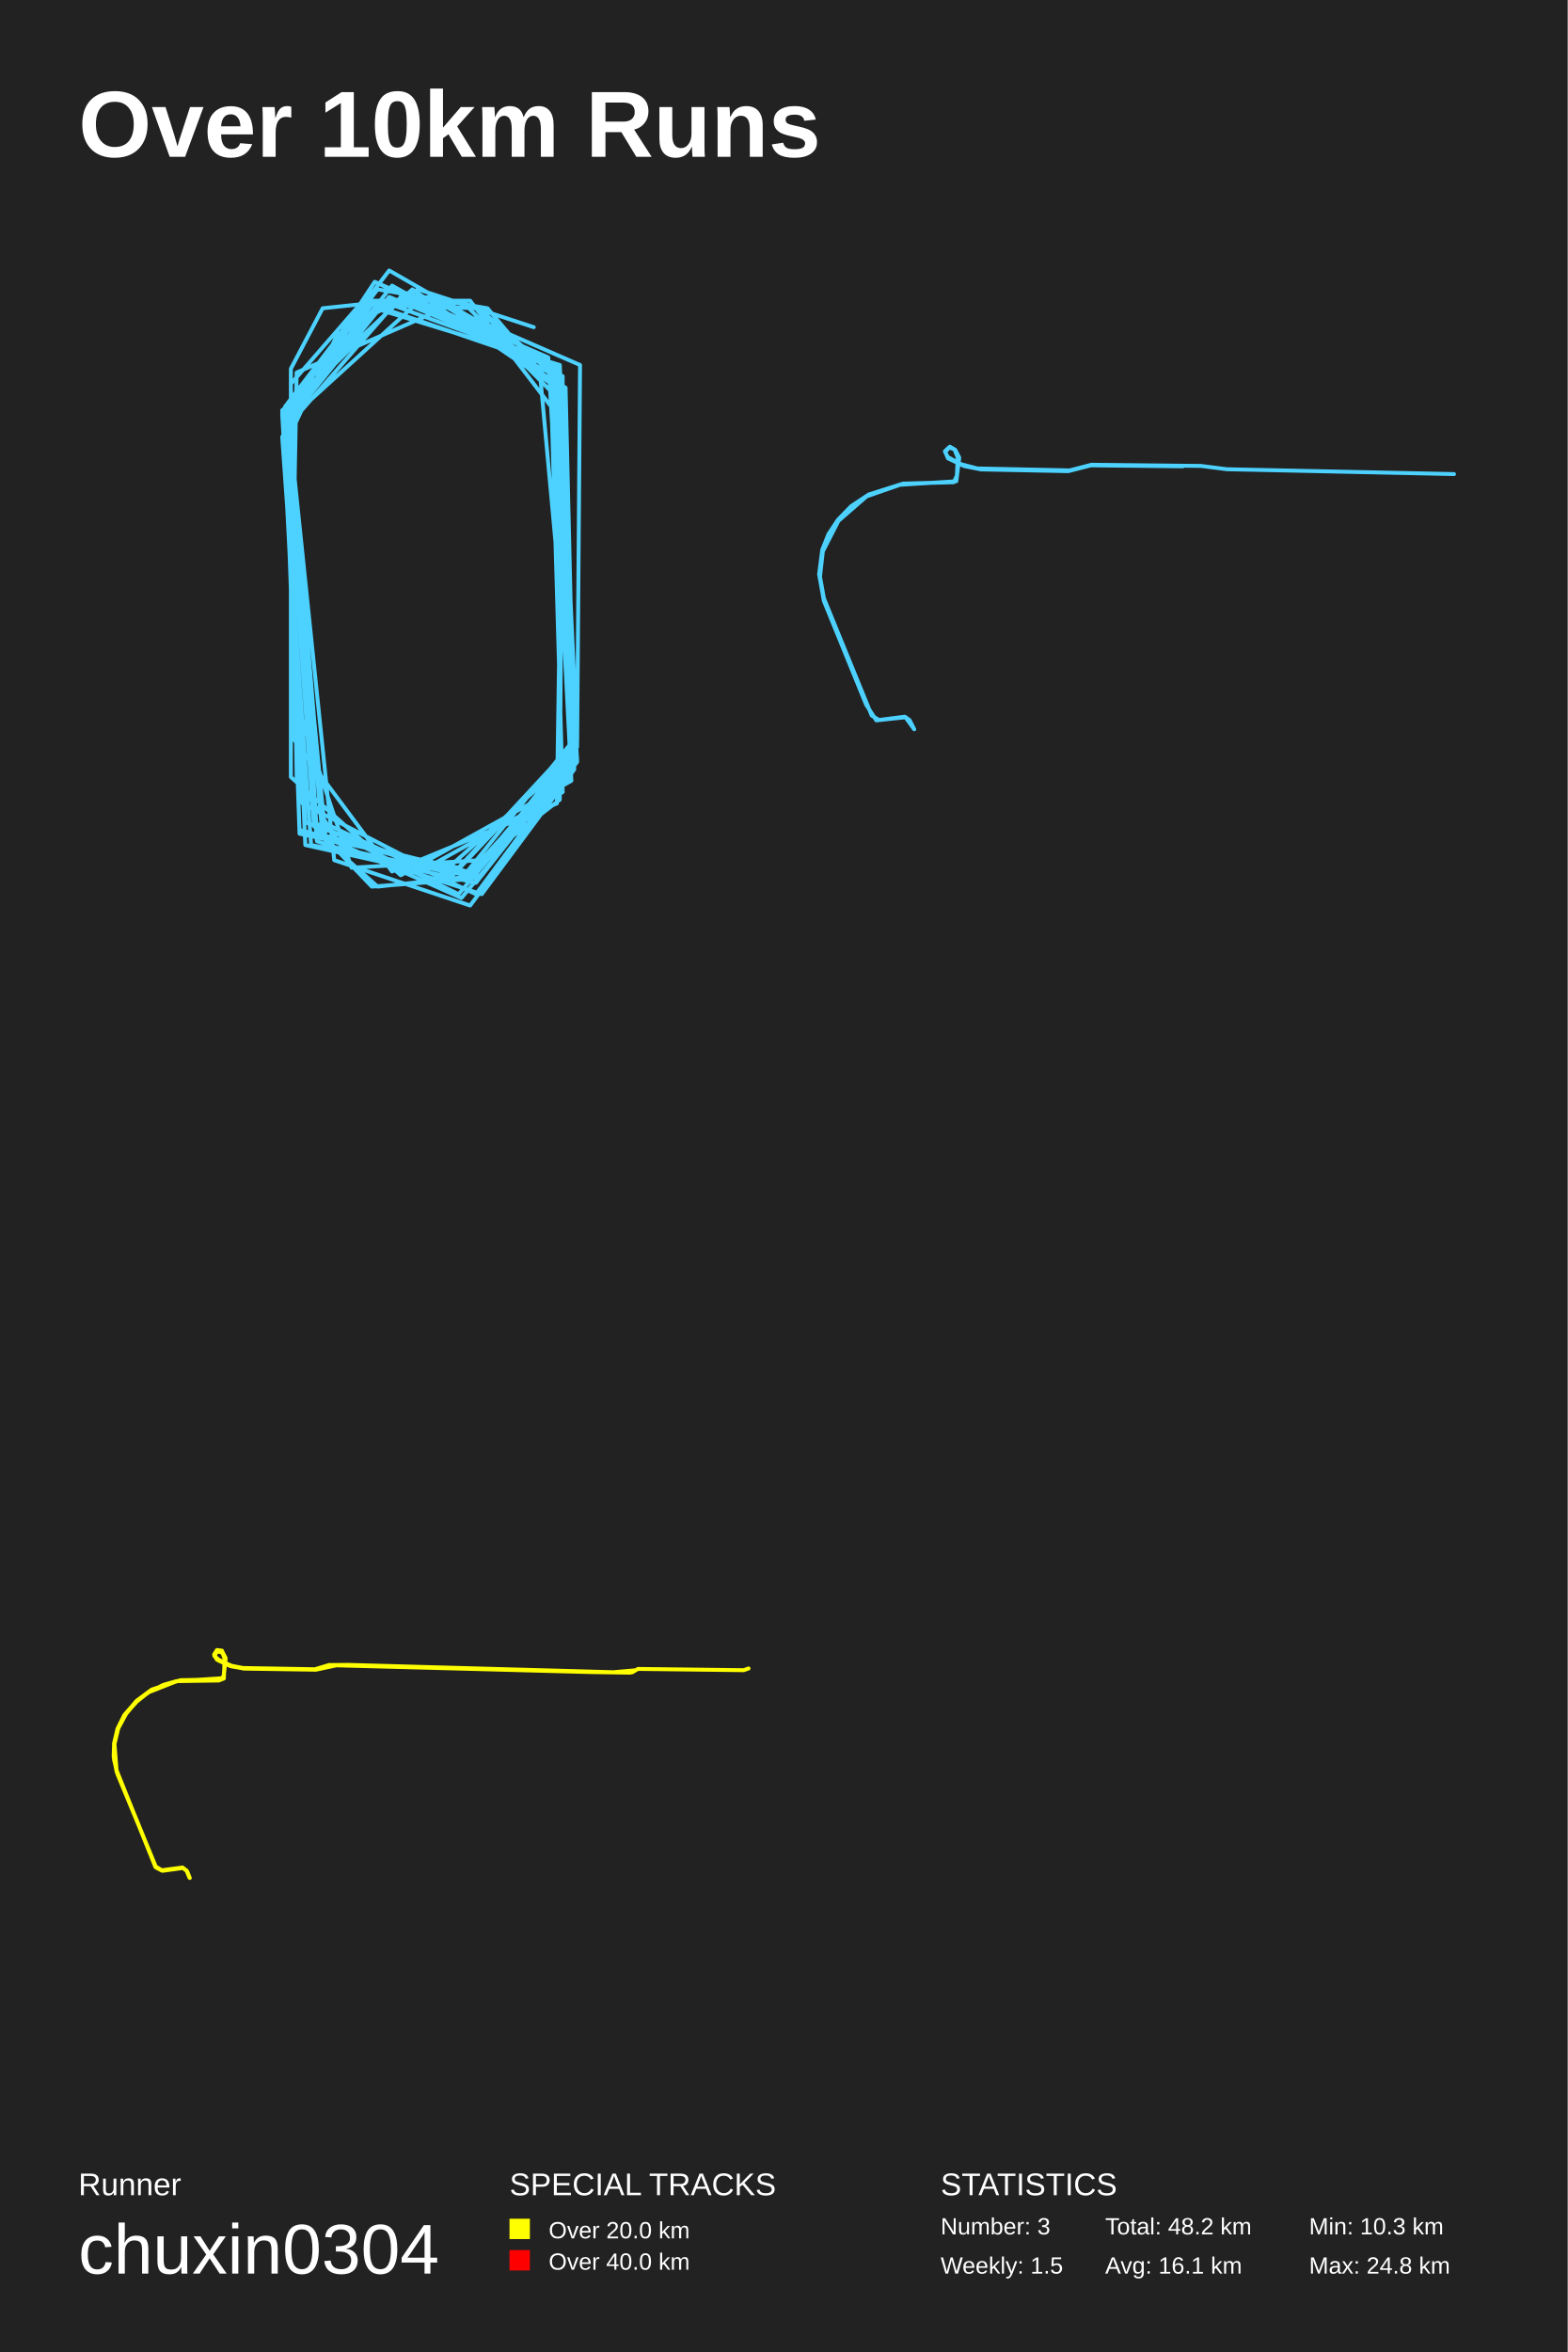
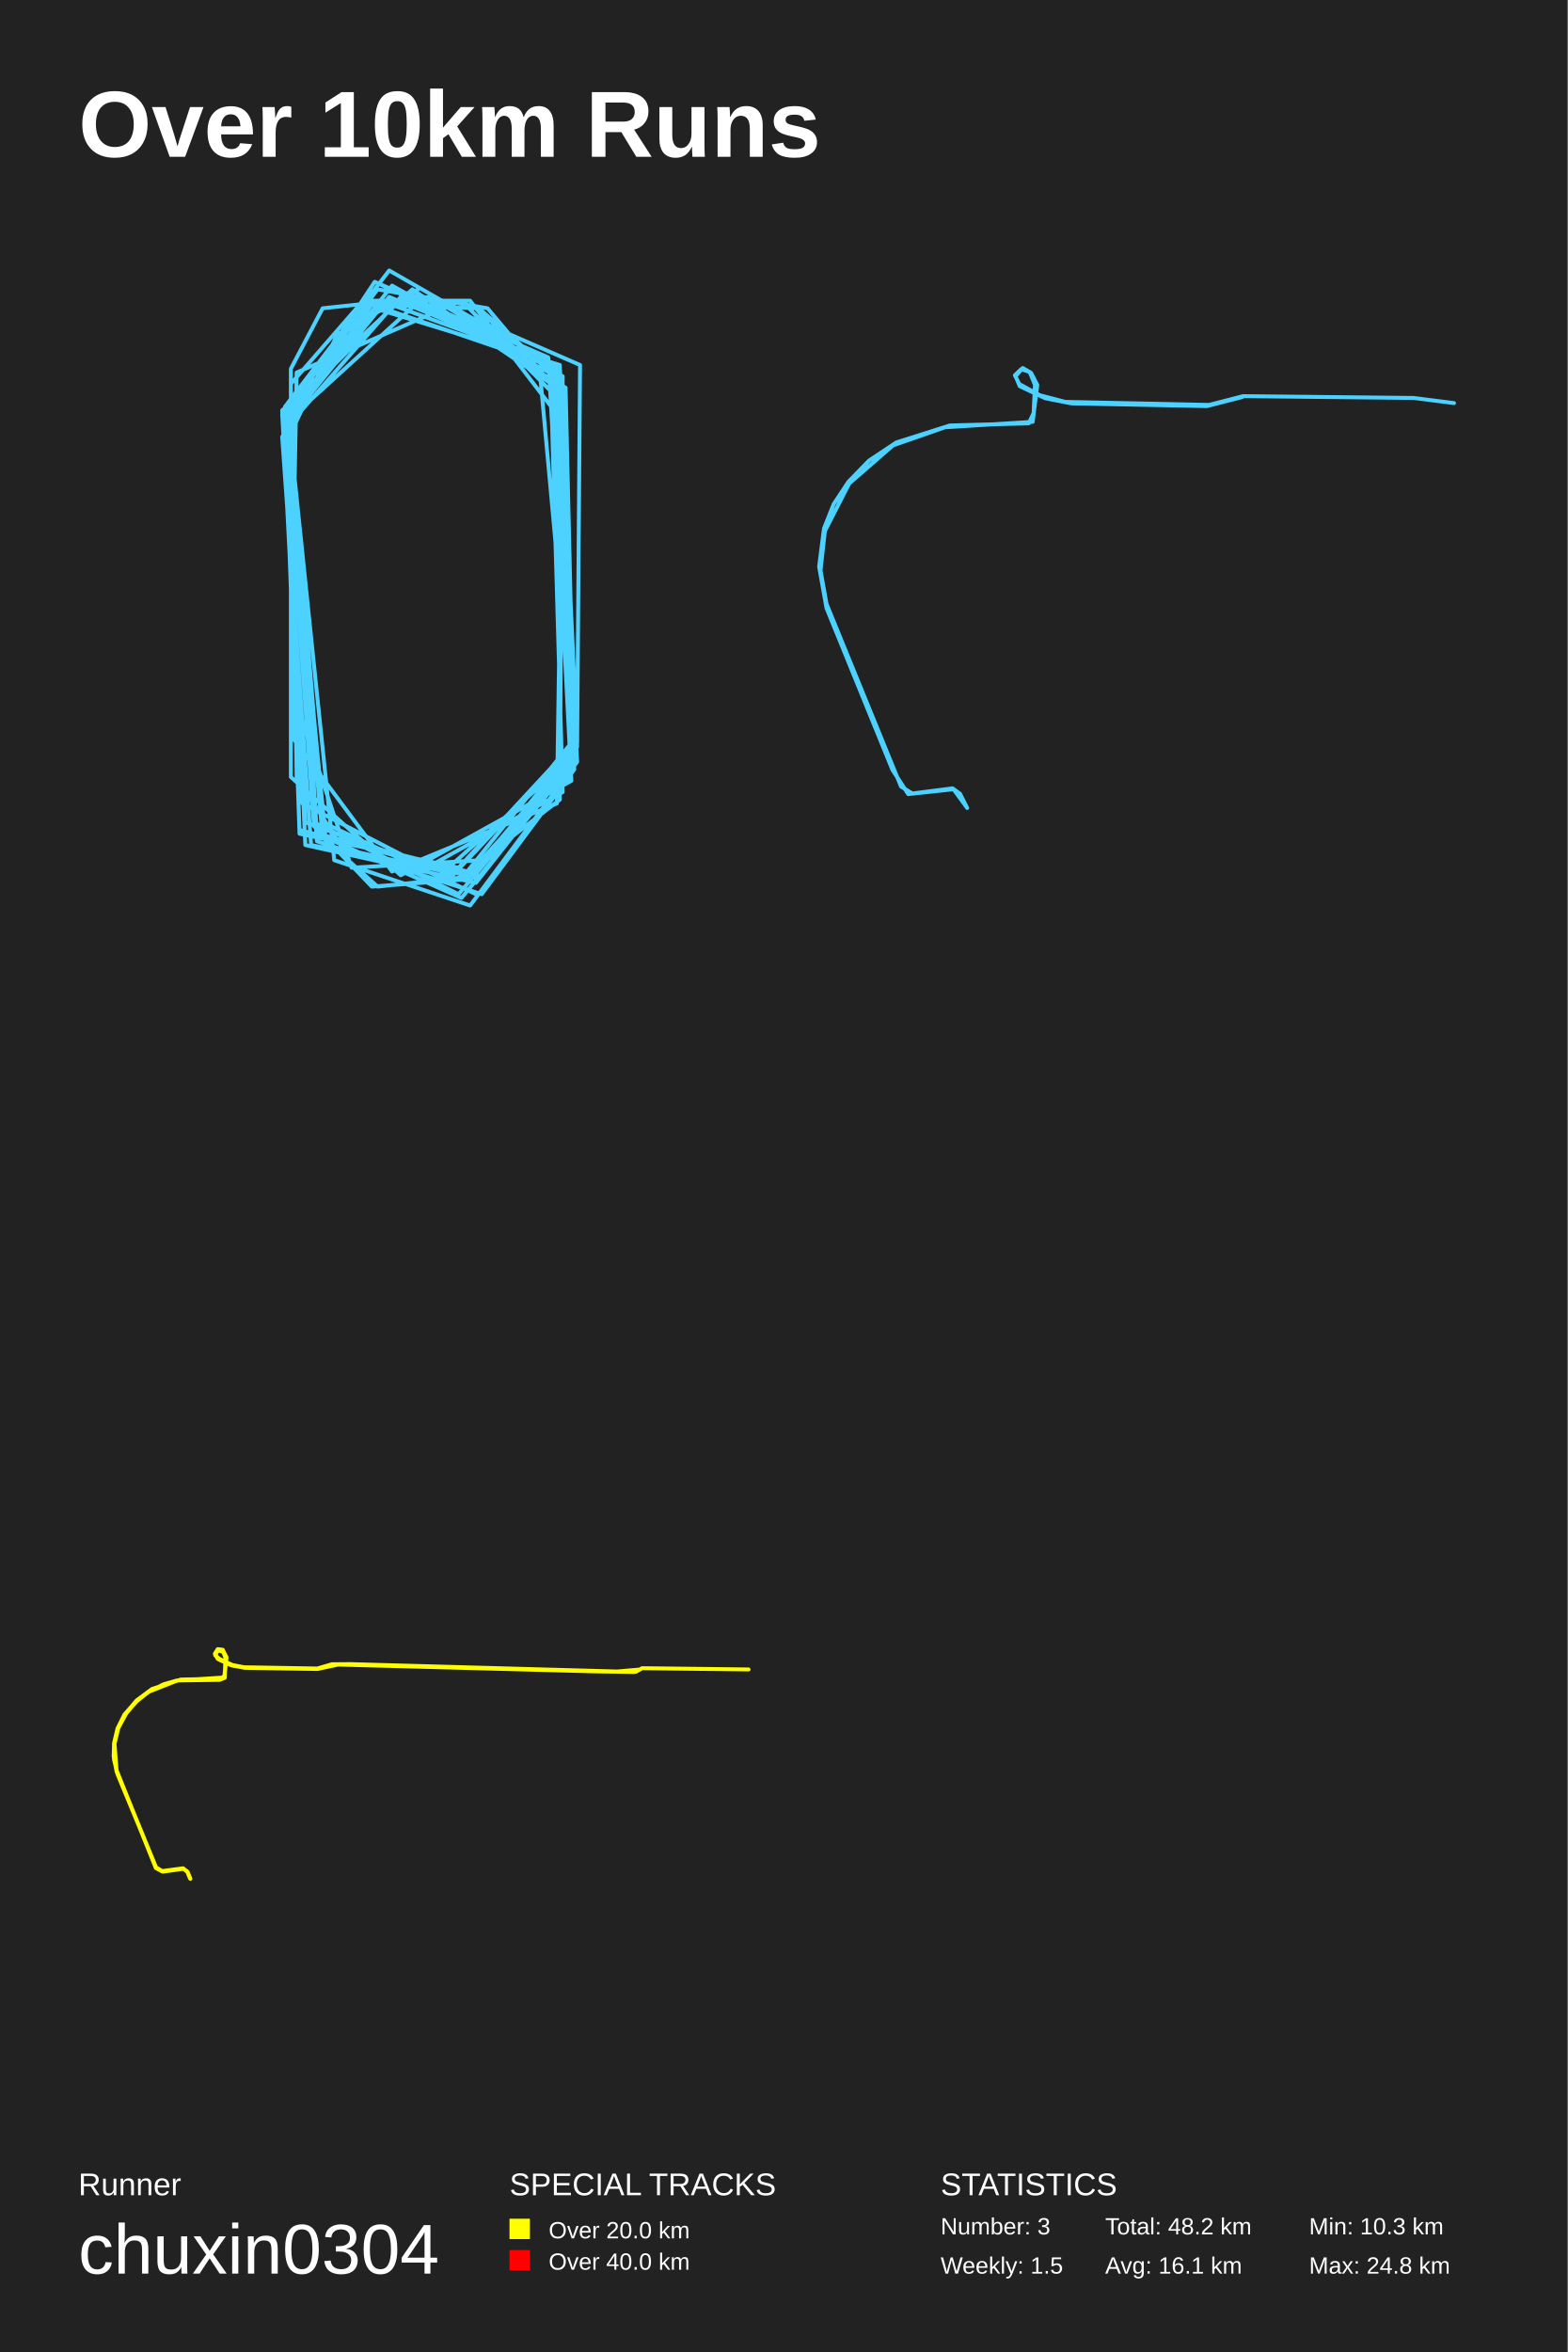
<svg xmlns="http://www.w3.org/2000/svg" baseProfile="full" height="300mm" version="1.1" viewBox="0,0,200,300" width="200mm">
  <defs />
  <rect fill="#222222" height="300" width="200" x="0" y="0" />
  <text fill="#FFFFFF" style="font-size:12px; font-family:Arial; font-weight:bold;" x="10" y="20">Over 10km Runs</text>
  <text fill="#FFFFFF" style="font-size:4px; font-family:Arial" x="10" y="280">Runner</text>
  <text fill="#FFFFFF" style="font-size:9px; font-family:Arial" x="10" y="290">chuxin0304</text>
  <text fill="#FFFFFF" style="font-size:4px; font-family:Arial" x="65" y="280">SPECIAL TRACKS</text>
  <rect fill="yellow" height="2.6" width="2.6" x="65" y="283" />
  <text fill="#FFFFFF" style="font-size:3px; font-family:Arial" x="70" y="285.5">Over 20.0 km</text>
  <rect fill="red" height="2.6" width="2.6" x="65" y="287" />
  <text fill="#FFFFFF" style="font-size:3px; font-family:Arial" x="70" y="289.5">Over 40.0 km</text>
  <text fill="#FFFFFF" style="font-size:4px; font-family:Arial" x="120" y="280">STATISTICS</text>
  <text fill="#FFFFFF" style="font-size:3px; font-family:Arial" x="120" y="285">Number: 3</text>
  <text fill="#FFFFFF" style="font-size:3px; font-family:Arial" x="120" y="290">Weekly: 1.5</text>
  <text fill="#FFFFFF" style="font-size:3px; font-family:Arial" x="141" y="285">Total: 48.2 km</text>
  <text fill="#FFFFFF" style="font-size:3px; font-family:Arial" x="141" y="290">Avg: 16.1 km</text>
  <text fill="#FFFFFF" style="font-size:3px; font-family:Arial" x="167" y="285">Min: 10.3 km</text>
  <text fill="#FFFFFF" style="font-size:3px; font-family:Arial" x="167" y="290">Max: 24.8 km</text>
-   <polyline fill="none" opacity="1" points="68.097,41.732 53.34,36.911 43.01,42.697 37.107,55.232 37.476,94.286 50.019,111.161 71.048,102.482 71.786,53.786 59.981,38.357 46.33,38.357 37.107,48.964 37.845,99.107 43.748,108.268 56.66,111.161 72.893,96.697 71.786,49.929 52.602,36.911 36,52.339 38.583,102.482 54.447,110.679 71.786,101.036 70.311,49.929 58.874,38.357 37.845,47.518 37.107,87.536 44.854,110.679 61.456,109.714 71.417,102 71.786,48 54.816,37.875 41.165,39.321 37.107,47.036 37.107,99.107 51.126,111.643 72.893,99.589 70.311,48.964 62.194,39.321 48.175,36.911 36,52.822 38.952,104.893 57.767,111.643 73.262,95.25 68.835,47.036 50.019,36.429 36.369,53.786 38.214,106.339 58.505,110.679 73.262,94.768 71.048,48 51.126,37.875 36.369,54.75 38.214,105.857 59.981,111.643 73.262,95.732 71.048,48 61.087,39.321 46.33,38.839 36,55.714 39.689,107.786 59.612,111.643 73.262,96.697 72.155,49.447 51.864,37.393 36.738,52.339 40.427,106.339 59.612,111.161 73.262,94.286 70.68,46.554 49.651,37.875 36.369,54.268 40.058,105.375 47.437,113.089 59.981,112.125 73.631,94.768 74,46.554 54.078,37.875 37.107,53.304 40.427,106.339 61.087,112.125 73.631,95.25 71.417,46.554 47.806,39.321 36.369,53.786 41.165,106.822 48.175,113.089 61.456,111.643 73.631,94.768 71.417,47.036 47.806,35.946 36.738,52.822 42.641,109.714 59.981,115.5 73.631,97.179 71.048,46.554 48.544,38.357 37.107,52.339 40.058,104.893 58.505,114.054 73.262,96.697 71.417,47.036 47.437,38.839 36.369,53.786 40.427,107.304 61.456,114.054 73.262,98.143 70.311,47.518 60.718,39.321 47.068,38.839 36.369,51.857 38.952,107.786 60.718,112.607 72.893,97.179 69.942,45.589 47.806,35.946 36.369,53.304 41.534,106.822 58.874,114.536 73.262,97.179 70.68,46.554 49.651,34.5 36.738,51.375 41.165,104.893 60.718,114.054 73.631,96.697" stroke="#4DD2FF" stroke-dasharray="none" stroke-linecap="round" stroke-linejoin="round" stroke-width="0.5" />
-   <polyline fill="none" opacity="1" points="185.5,60.47 156.528,59.851 153.21,59.429 139.236,59.281 136.468,59.999 124.674,59.752 122.588,59.206 120.901,58.29 120.541,57.571 121.053,57.076 121.754,57.299 122.19,58.364 122.077,60.668 121.678,61.511 115.213,61.684 110.833,63.072 108.596,64.558 106.908,66.292 105.695,68.126 104.898,70.133 104.5,73.254 105.107,76.648 110.511,89.902 111.8,91.884 115.516,91.488 116.635,93.023 116.047,91.859 115.44,91.413 112.141,91.834 111.212,91.265 105.107,76.302 104.614,73.552 104.974,70.331 106.965,66.441 110.548,63.319 114.815,61.833 122.001,61.387 122.38,58.364 121.868,57.373 121.185,56.977 120.598,57.646 120.939,58.463 123.025,59.454 125.167,59.875 136.278,60.098 139.179,59.355 150.916,59.479" stroke="#4DD2FF" stroke-dasharray="none" stroke-linecap="round" stroke-linejoin="round" stroke-width="0.5" />
-   <polyline fill="none" opacity="1" points="42.044,212.356 40.168,212.914 31.002,212.755 29.553,212.476 27.982,211.778 27.357,211.24 27.677,210.622 28.379,210.801 28.699,211.698 28.547,213.751 28.196,214.209 23.01,214.309 19.365,215.505 17.474,216.9 15.857,218.753 14.988,220.507 14.561,222.32 14.5,224.014 14.881,225.987 19.868,238.083 20.753,238.621 23.346,238.262 23.819,238.641 24.169,239.498 23.834,238.621 23.285,238.202 20.585,238.561 19.868,238.103 14.927,226.027 14.561,224.194 14.622,222.261 15.049,220.527 16.178,218.434 17.688,216.78 19.213,215.684 22.598,214.429 28.501,214.05 28.775,211.479 28.287,210.662 27.708,210.602 27.357,211.16 27.677,211.698 29.34,212.495 31.124,212.834 40.305,212.974 42.913,212.416 75.322,213.273 80.416,213.352 80.981,213.054 78.235,213.293 44.423,212.356 42.12,212.376 40.214,212.934 31.002,212.775 29.34,212.436 27.647,211.559 27.311,211.041 27.677,210.463 28.318,210.542 28.653,211.439 28.562,214.09 27.921,214.349 22.568,214.429 18.923,215.864 17.367,217 15.857,218.793 15.034,220.427 14.546,222.38 14.546,224.433 15.003,226.326 19.884,238.123 20.738,238.621 23.315,238.242 23.864,238.661 24.215,239.537 23.803,238.621 23.285,238.222 20.646,238.601 19.838,238.162 14.866,225.788 14.607,222.44 15.095,220.427 15.918,218.813 17.276,217.179 18.923,215.864 20.845,214.907 22.522,214.429 28.516,214.07 28.791,211.499 28.348,210.642 27.723,210.562 27.372,211.16 27.906,211.818 29.553,212.555 31.368,212.834 40.366,212.954 42.547,212.376 78.54,213.313 80.63,213.313 81.392,212.874 94.875,213.034 95.5,212.814" stroke="yellow" stroke-dasharray="none" stroke-linecap="round" stroke-linejoin="round" stroke-width="0.5" />
+   <polyline fill="none" opacity="1" points="53.34,36.911 43.01,42.697 37.107,55.232 37.476,94.286 50.019,111.161 71.048,102.482 71.786,53.786 59.981,38.357 46.33,38.357 37.107,48.964 37.845,99.107 43.748,108.268 56.66,111.161 72.893,96.697 71.786,49.929 52.602,36.911 36,52.339 38.583,102.482 54.447,110.679 71.786,101.036 70.311,49.929 58.874,38.357 37.845,47.518 37.107,87.536 44.854,110.679 61.456,109.714 71.417,102 71.786,48 54.816,37.875 41.165,39.321 37.107,47.036 37.107,99.107 51.126,111.643 72.893,99.589 70.311,48.964 62.194,39.321 48.175,36.911 36,52.822 38.952,104.893 57.767,111.643 73.262,95.25 68.835,47.036 50.019,36.429 36.369,53.786 38.214,106.339 58.505,110.679 73.262,94.768 71.048,48 51.126,37.875 36.369,54.75 38.214,105.857 59.981,111.643 73.262,95.732 71.048,48 61.087,39.321 46.33,38.839 36,55.714 39.689,107.786 59.612,111.643 73.262,96.697 72.155,49.447 51.864,37.393 36.738,52.339 40.427,106.339 59.612,111.161 73.262,94.286 70.68,46.554 49.651,37.875 36.369,54.268 40.058,105.375 47.437,113.089 59.981,112.125 73.631,94.768 74,46.554 54.078,37.875 37.107,53.304 40.427,106.339 61.087,112.125 73.631,95.25 71.417,46.554 47.806,39.321 36.369,53.786 41.165,106.822 48.175,113.089 61.456,111.643 73.631,94.768 71.417,47.036 47.806,35.946 36.738,52.822 42.641,109.714 59.981,115.5 73.631,97.179 71.048,46.554 48.544,38.357 37.107,52.339 40.058,104.893 58.505,114.054 73.262,96.697 71.417,47.036 47.437,38.839 36.369,53.786 40.427,107.304 61.456,114.054 73.262,98.143 70.311,47.518 60.718,39.321 47.068,38.839 36.369,51.857 38.952,107.786 60.718,112.607 72.893,97.179 69.942,45.589 47.806,35.946 36.369,53.304 41.534,106.822 58.874,114.536 73.262,97.179 70.68,46.554 49.651,34.5 36.738,51.375 41.165,104.893 60.718,114.054" stroke="#4DD2FF" stroke-dasharray="none" stroke-linecap="round" stroke-linejoin="round" stroke-width="0.5" />
+   <polyline fill="none" opacity="1" points="185.5,51.415 180.334,50.759 158.579,50.528 154.269,51.646 135.908,51.26 132.661,50.412 130.034,48.985 129.473,47.866 130.27,47.094 131.362,47.442 132.041,49.1 131.864,52.688 131.244,53.999 121.178,54.269 114.359,56.429 110.876,58.744 108.249,61.444 106.36,64.298 105.12,67.422 104.5,72.282 105.445,77.566 113.858,98.2 115.865,101.286 121.651,100.669 123.392,103.06 122.477,101.247 121.532,100.553 116.396,101.209 114.95,100.322 105.445,77.026 104.677,72.745 105.238,67.731 108.337,61.675 113.917,56.815 120.558,54.501 131.746,53.806 132.336,49.1 131.539,47.557 130.477,46.94 129.562,47.982 130.093,49.255 133.34,50.798 136.676,51.453 153.974,51.8 158.49,50.643" stroke="#4DD2FF" stroke-dasharray="none" stroke-linecap="round" stroke-linejoin="round" stroke-width="0.5" />
+   <polyline fill="none" opacity="1" points="40.368,212.82 31.13,212.659 29.67,212.378 28.087,211.675 27.457,211.133 27.78,210.51 28.487,210.691 28.809,211.595 28.656,213.664 28.302,214.125 23.076,214.226 19.403,215.431 17.497,216.837 15.868,218.705 14.992,220.472 14.561,222.3 14.5,224.007 14.884,225.995 19.91,238.185 20.802,238.727 23.415,238.365 23.891,238.747 24.245,239.61 23.906,238.727 23.353,238.305 20.633,238.666 19.91,238.205 14.93,226.035 14.561,224.187 14.623,222.239 15.053,220.492 16.191,218.383 17.712,216.716 19.249,215.612 22.661,214.346 28.61,213.965 28.886,211.374 28.394,210.55 27.81,210.49 27.457,211.053 27.78,211.595 29.455,212.398 31.253,212.74 40.506,212.88 43.134,212.318 75.796,213.182 80.929,213.262 81.498,212.961 78.731,213.202 44.656,212.258 42.335,212.278 40.414,212.84 31.13,212.679 29.455,212.338 27.749,211.454 27.411,210.932 27.78,210.35 28.425,210.43 28.763,211.334 28.671,214.005 28.026,214.266 22.631,214.346 18.957,215.792 17.39,216.937 15.868,218.745 15.038,220.392 14.546,222.36 14.546,224.428 15.007,226.336 19.926,238.225 20.786,238.727 23.384,238.345 23.937,238.767 24.291,239.65 23.876,238.727 23.353,238.325 20.694,238.707 19.88,238.265 14.869,225.794 14.608,222.42 15.099,220.392 15.929,218.765 17.297,217.118 18.957,215.792 20.894,214.828 22.585,214.346 28.625,213.985 28.902,211.394 28.456,210.53 27.826,210.45 27.472,211.053 28.01,211.715 29.67,212.458 31.499,212.74 40.568,212.86 42.765,212.278 79.039,213.222 81.144,213.222 81.913,212.78 95.5,212.94" stroke="yellow" stroke-dasharray="none" stroke-linecap="round" stroke-linejoin="round" stroke-width="0.5" />
</svg>
